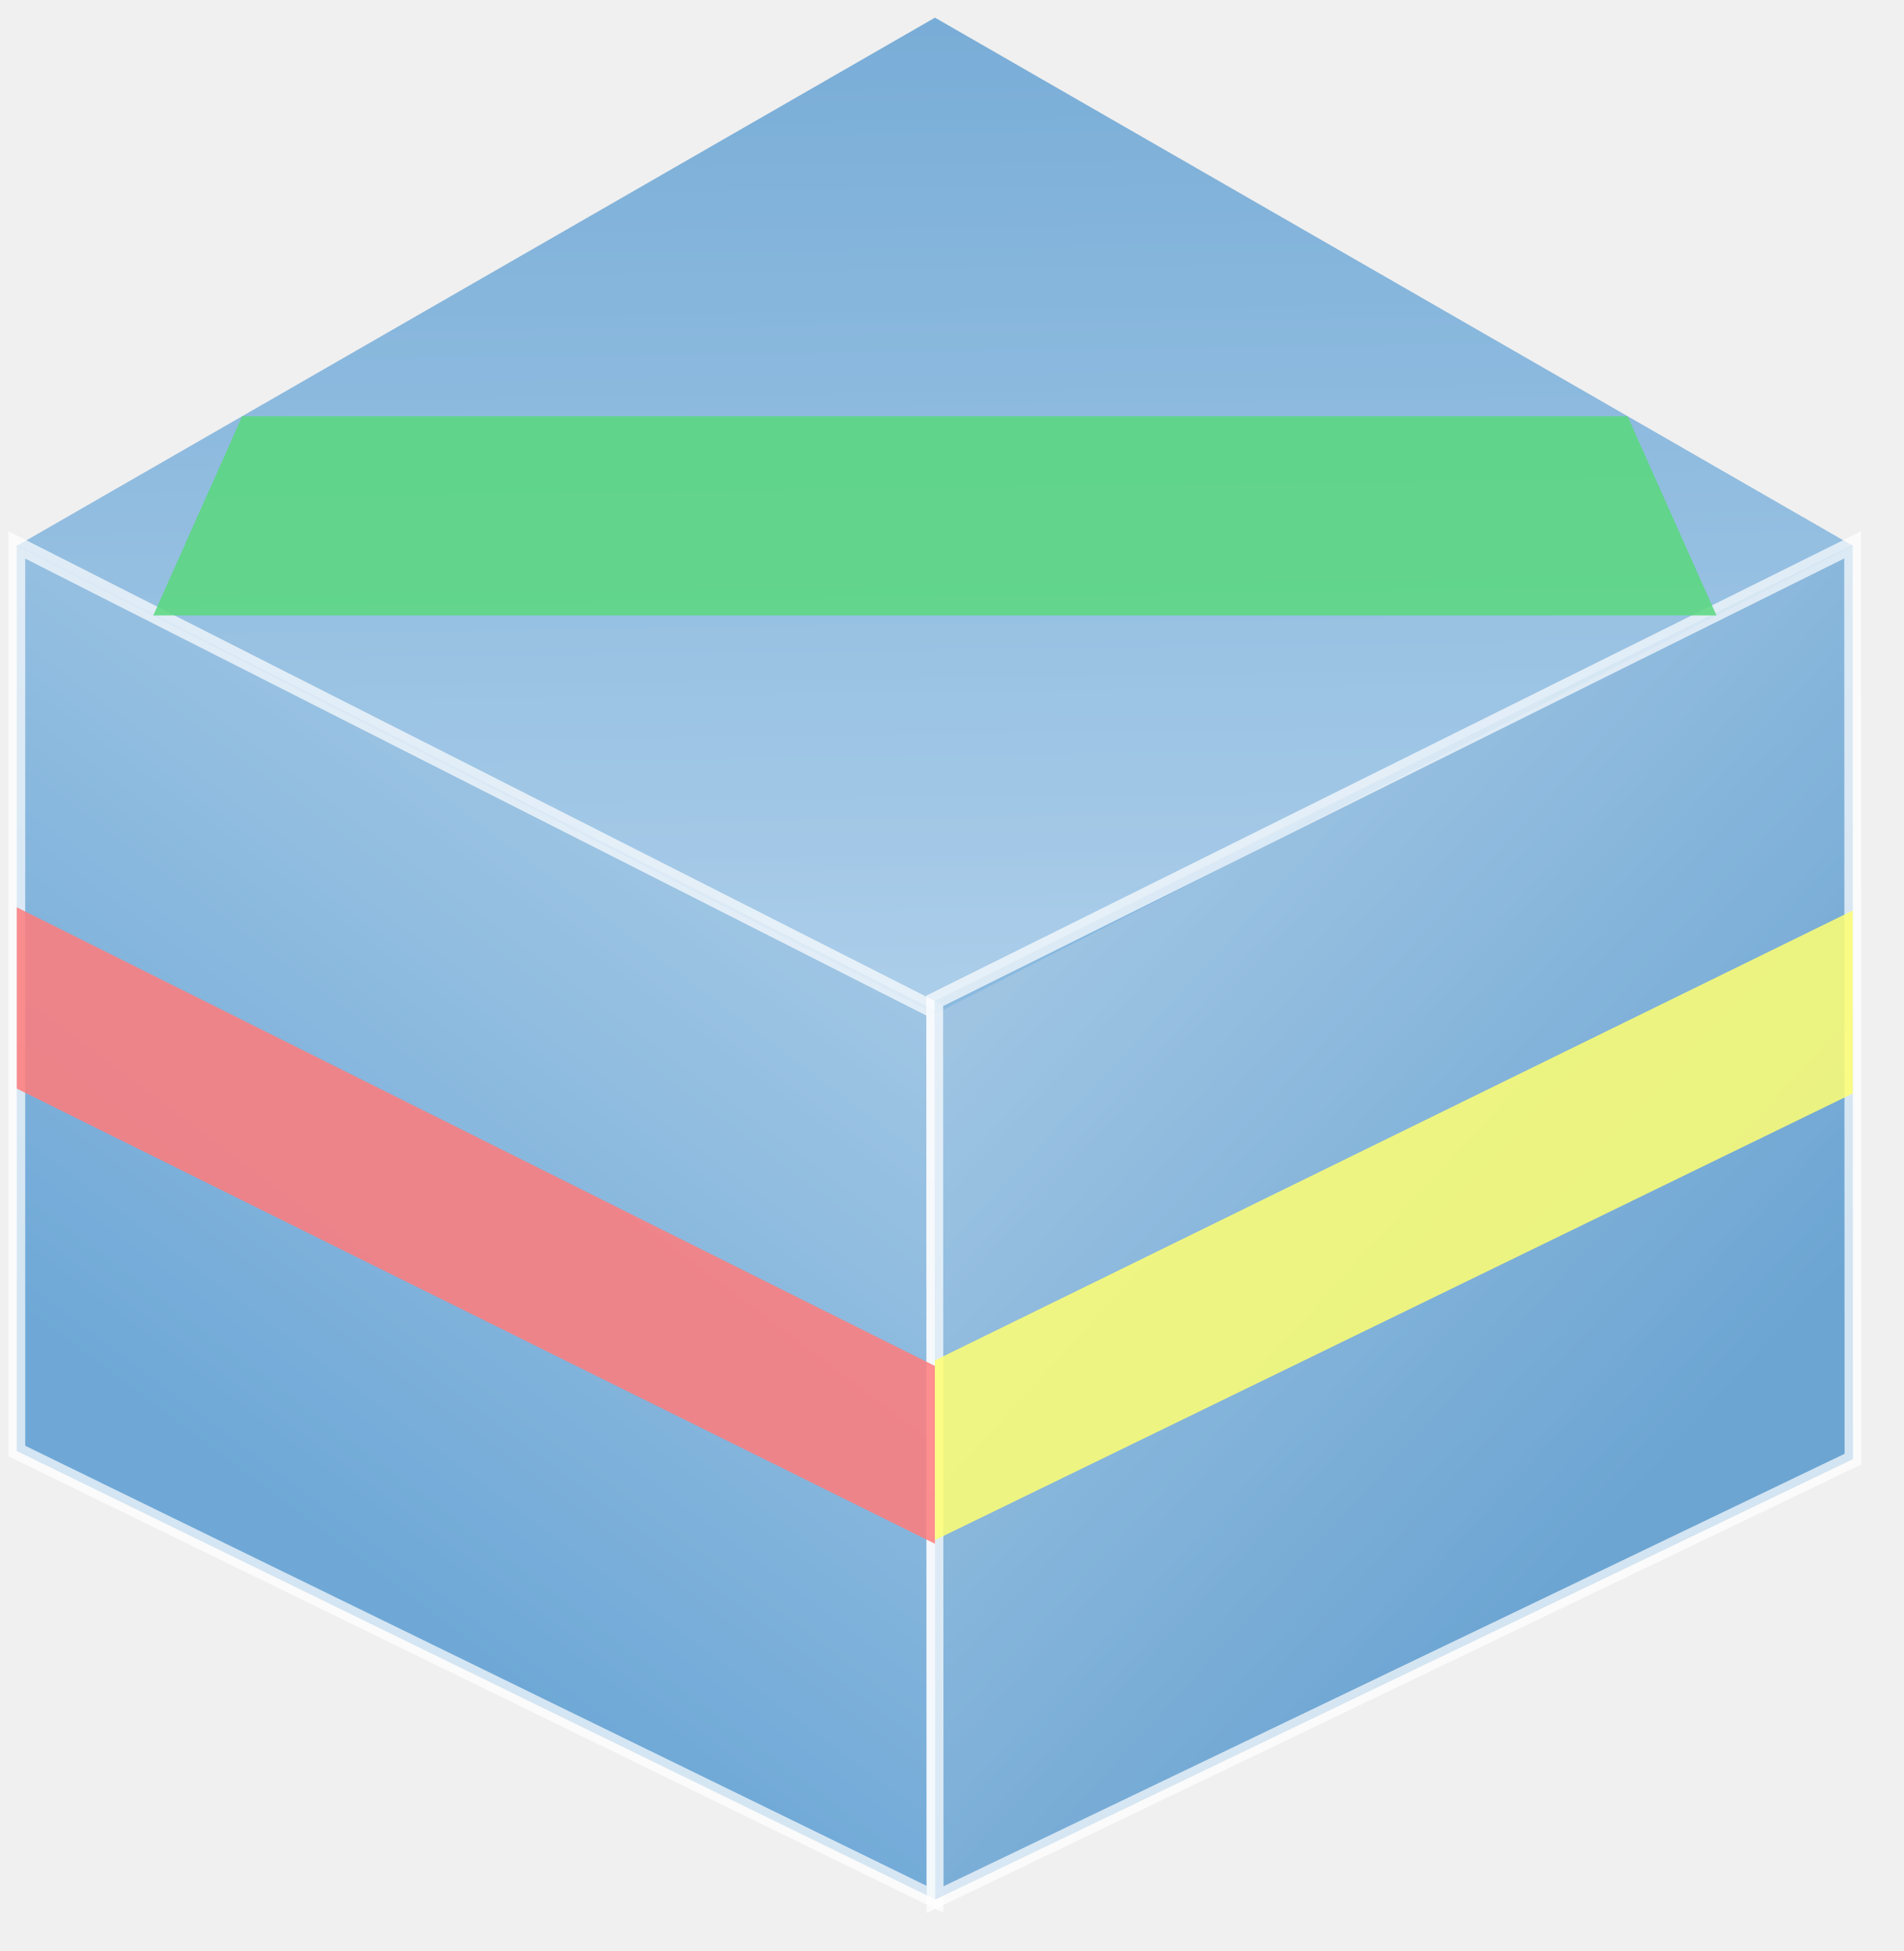
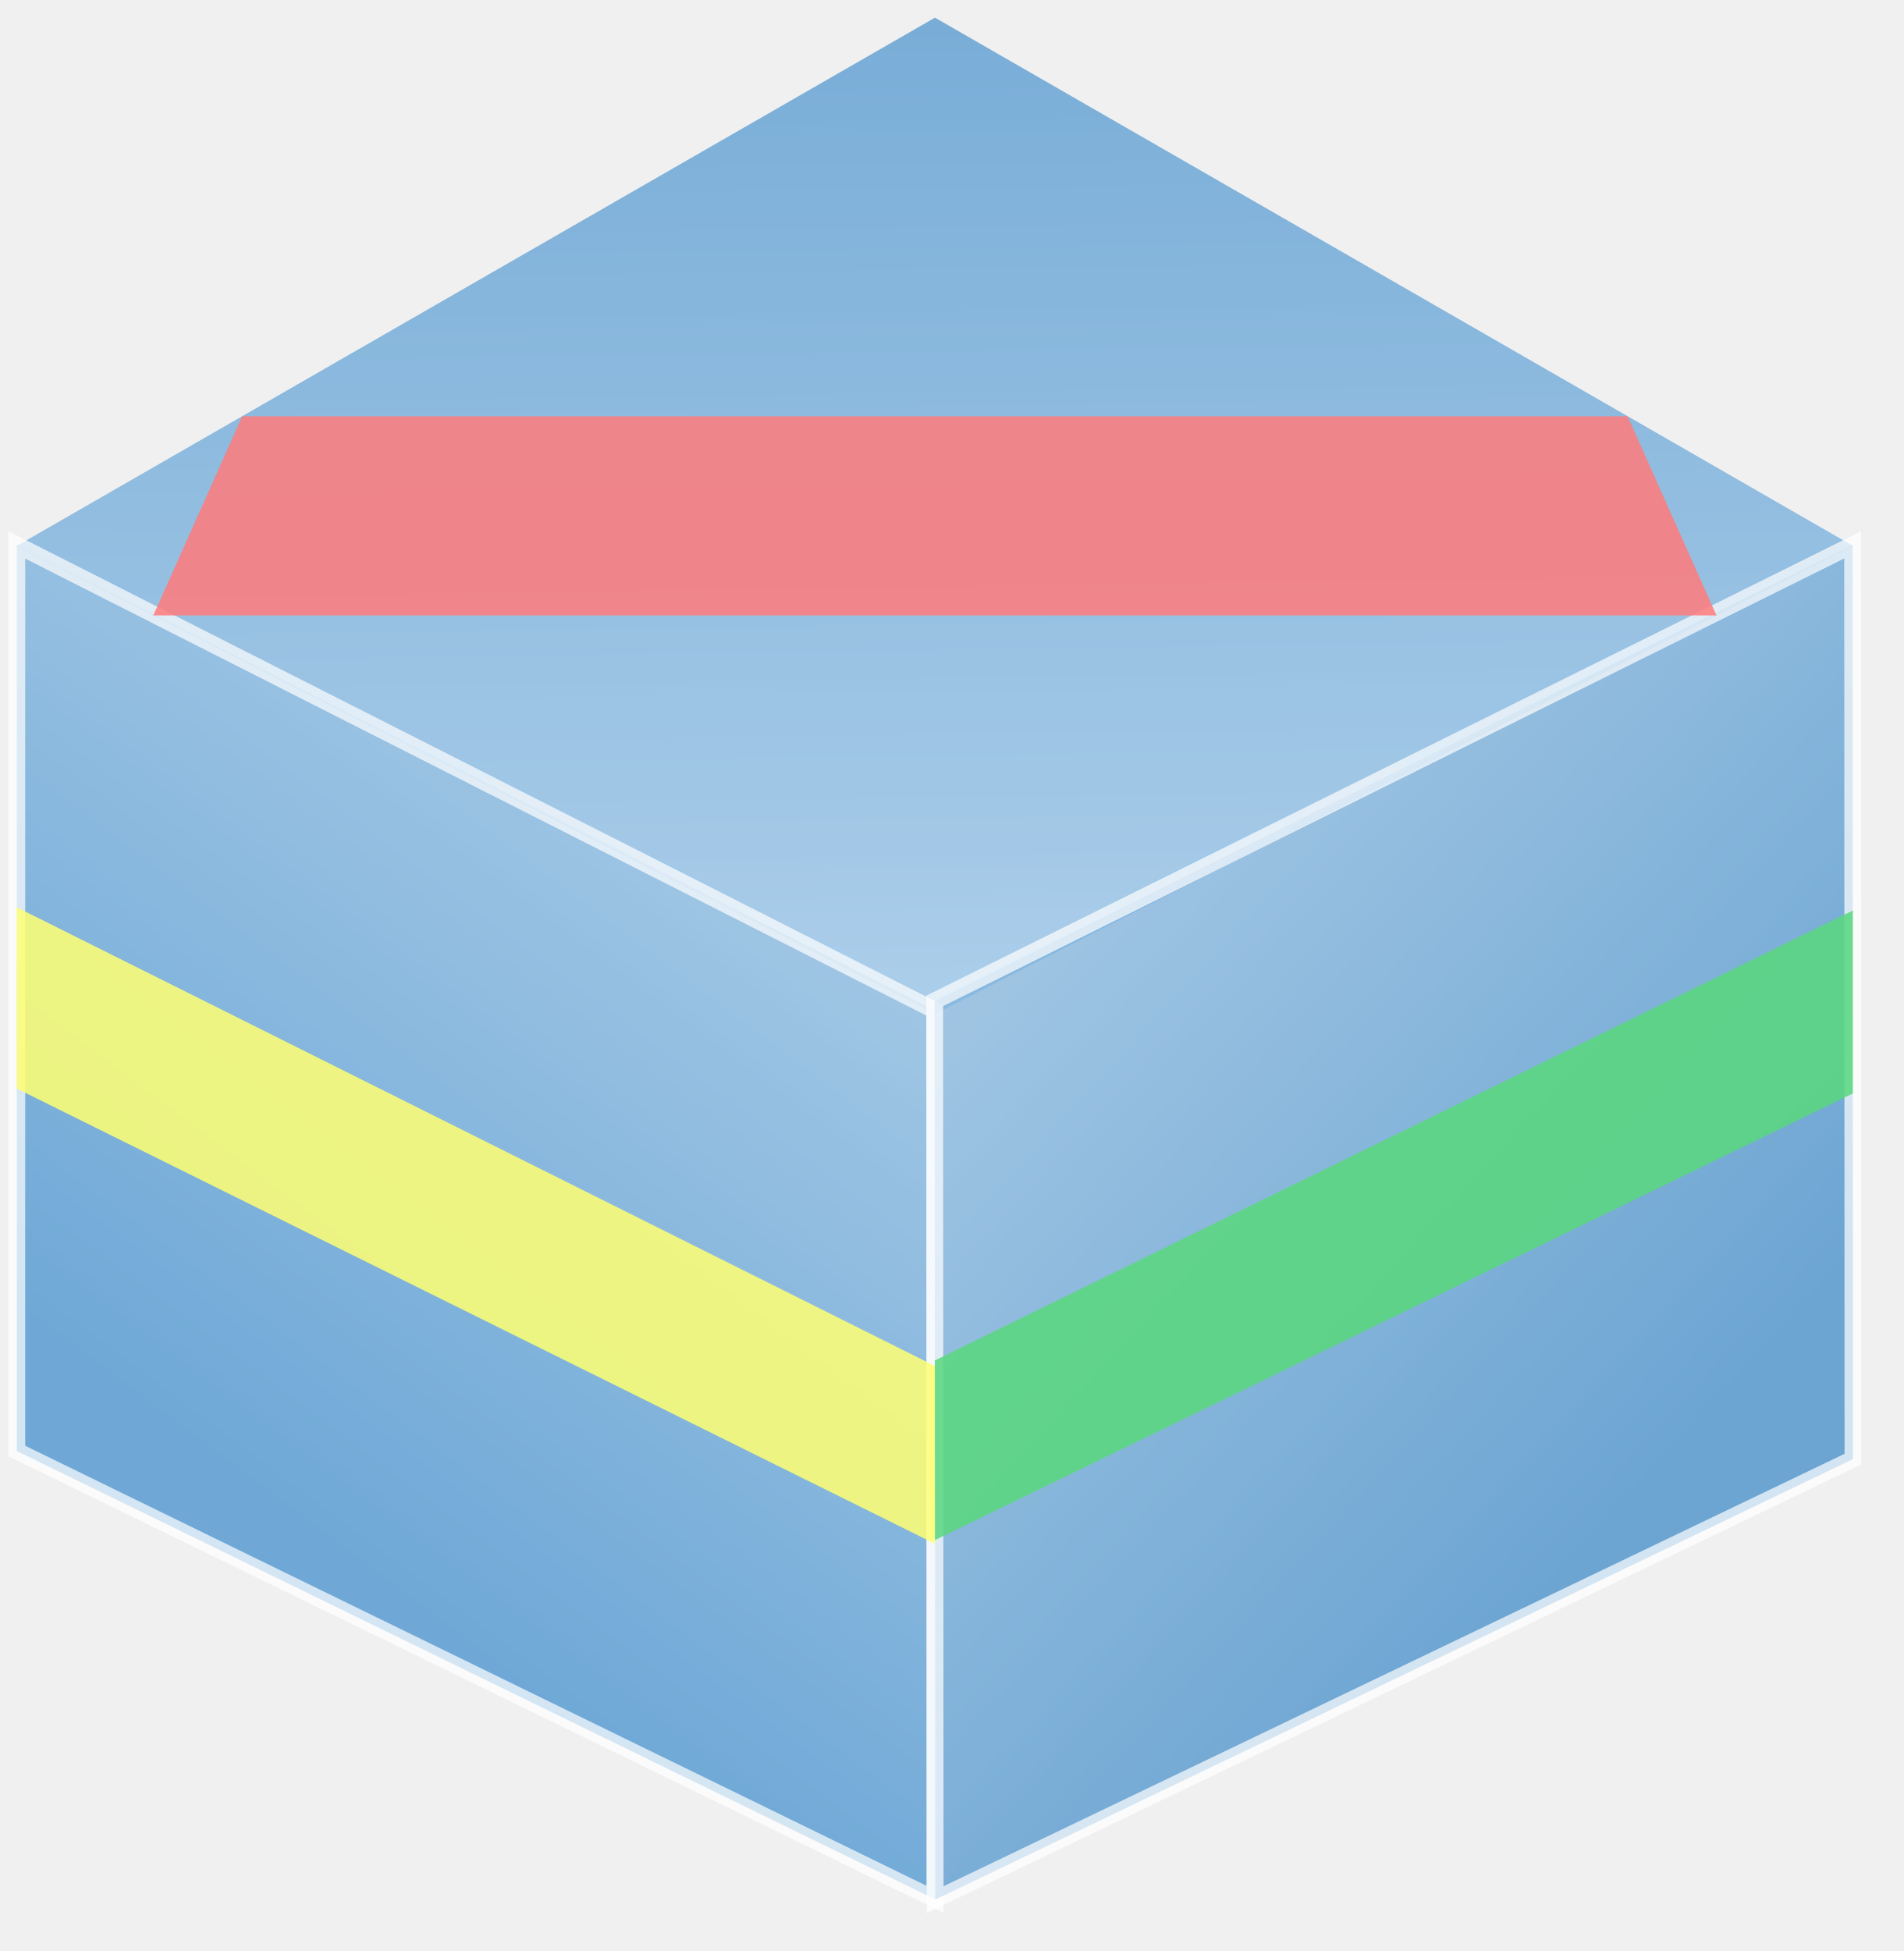
<svg xmlns="http://www.w3.org/2000/svg" xmlns:xlink="http://www.w3.org/1999/xlink" version="1.1" preserveAspectRatio="xMidYMid meet" viewBox="17.242 15 113.091 115.803" width="109.09" height="111.8">
  <defs>
    <path d="M72.79 16L127.33 47.38L72.79 75.19L18.24 47.38L72.79 16Z" id="topFace" />
    <path d="M72.79 127.78L18.24 101.15L18.24 47.32L72.79 74.98L72.79 127.78Z" id="leftFace" />
    <path d="M127.33 101.63L127.31 47.32L72.77 74.41L72.8 127.8L127.33 101.63Z" id="rightFace" />
    <linearGradient id="gTop" gradientUnits="userSpaceOnUse" x1="72.79" y1="74.26" x2="71.79" y2="1.46">
      <stop stop-color="#8dbee6" offset="0%" />
      <stop stop-color="#3384c5" offset="100%" />
    </linearGradient>
    <linearGradient id="gLeft" gradientUnits="userSpaceOnUse" x1="71.52" y1="75.19" x2="43.85" y2="112.11">
      <stop stop-color="#7bb2de" offset="0%" />
      <stop stop-color="#3789cb" offset="100%" />
    </linearGradient>
    <linearGradient id="gRight" gradientUnits="userSpaceOnUse" x1="72.77" y1="75.19" x2="110.07" y2="109.46">
      <stop stop-color="#7db2dd" offset="0%" />
      <stop stop-color="#3384c5" offset="100%" />
    </linearGradient>
-     <path d="M31.63 39.68L113.94 39.68L119.22 51.51L26.35 51.51Z" id="greenStrip" />
-     <path d="M18.24 68.85L72.79 96.10L72.79 106.66L18.24 79.62Z" id="redStrip" />
-     <path d="M127.32 69.04L72.78 95.77L72.79 106.44L127.32 79.91Z" id="yellowStrip" />
+     <path d="M31.63 39.68L113.94 39.68L119.22 51.51L26.35 51.51Z" id="redStrip" />
+     <path d="M18.24 68.85L72.79 96.10L72.79 106.66L18.24 79.62Z" id="yellowStrip" />
+     <path d="M127.32 69.04L72.78 95.77L72.79 106.44L127.32 79.91Z" id="greenStrip" />
  </defs>
  <g>
    <use xlink:href="#topFace" opacity="0.7" fill="url(#gTop)" />
    <use xlink:href="#leftFace" opacity="0.7" fill="url(#gLeft)" />
    <use xlink:href="#leftFace" opacity="0.7" fill-opacity="0" stroke="#ffffff" stroke-width="1" stroke-opacity="1" />
    <use xlink:href="#rightFace" opacity="0.7" fill="url(#gRight)" />
    <use xlink:href="#rightFace" opacity="0.7" fill-opacity="0" stroke="#ffffff" stroke-width="1" stroke-opacity="1" />
-     <use xlink:href="#greenStrip" opacity="0.85" fill="#59d87d" />
    <use xlink:href="#redStrip" opacity="0.85" fill="#ff7b7b" />
    <use xlink:href="#yellowStrip" opacity="0.85" fill="#ffff72" />
+     <use xlink:href="#greenStrip" opacity="0.85" fill="#59d87d" />
  </g>
</svg>
